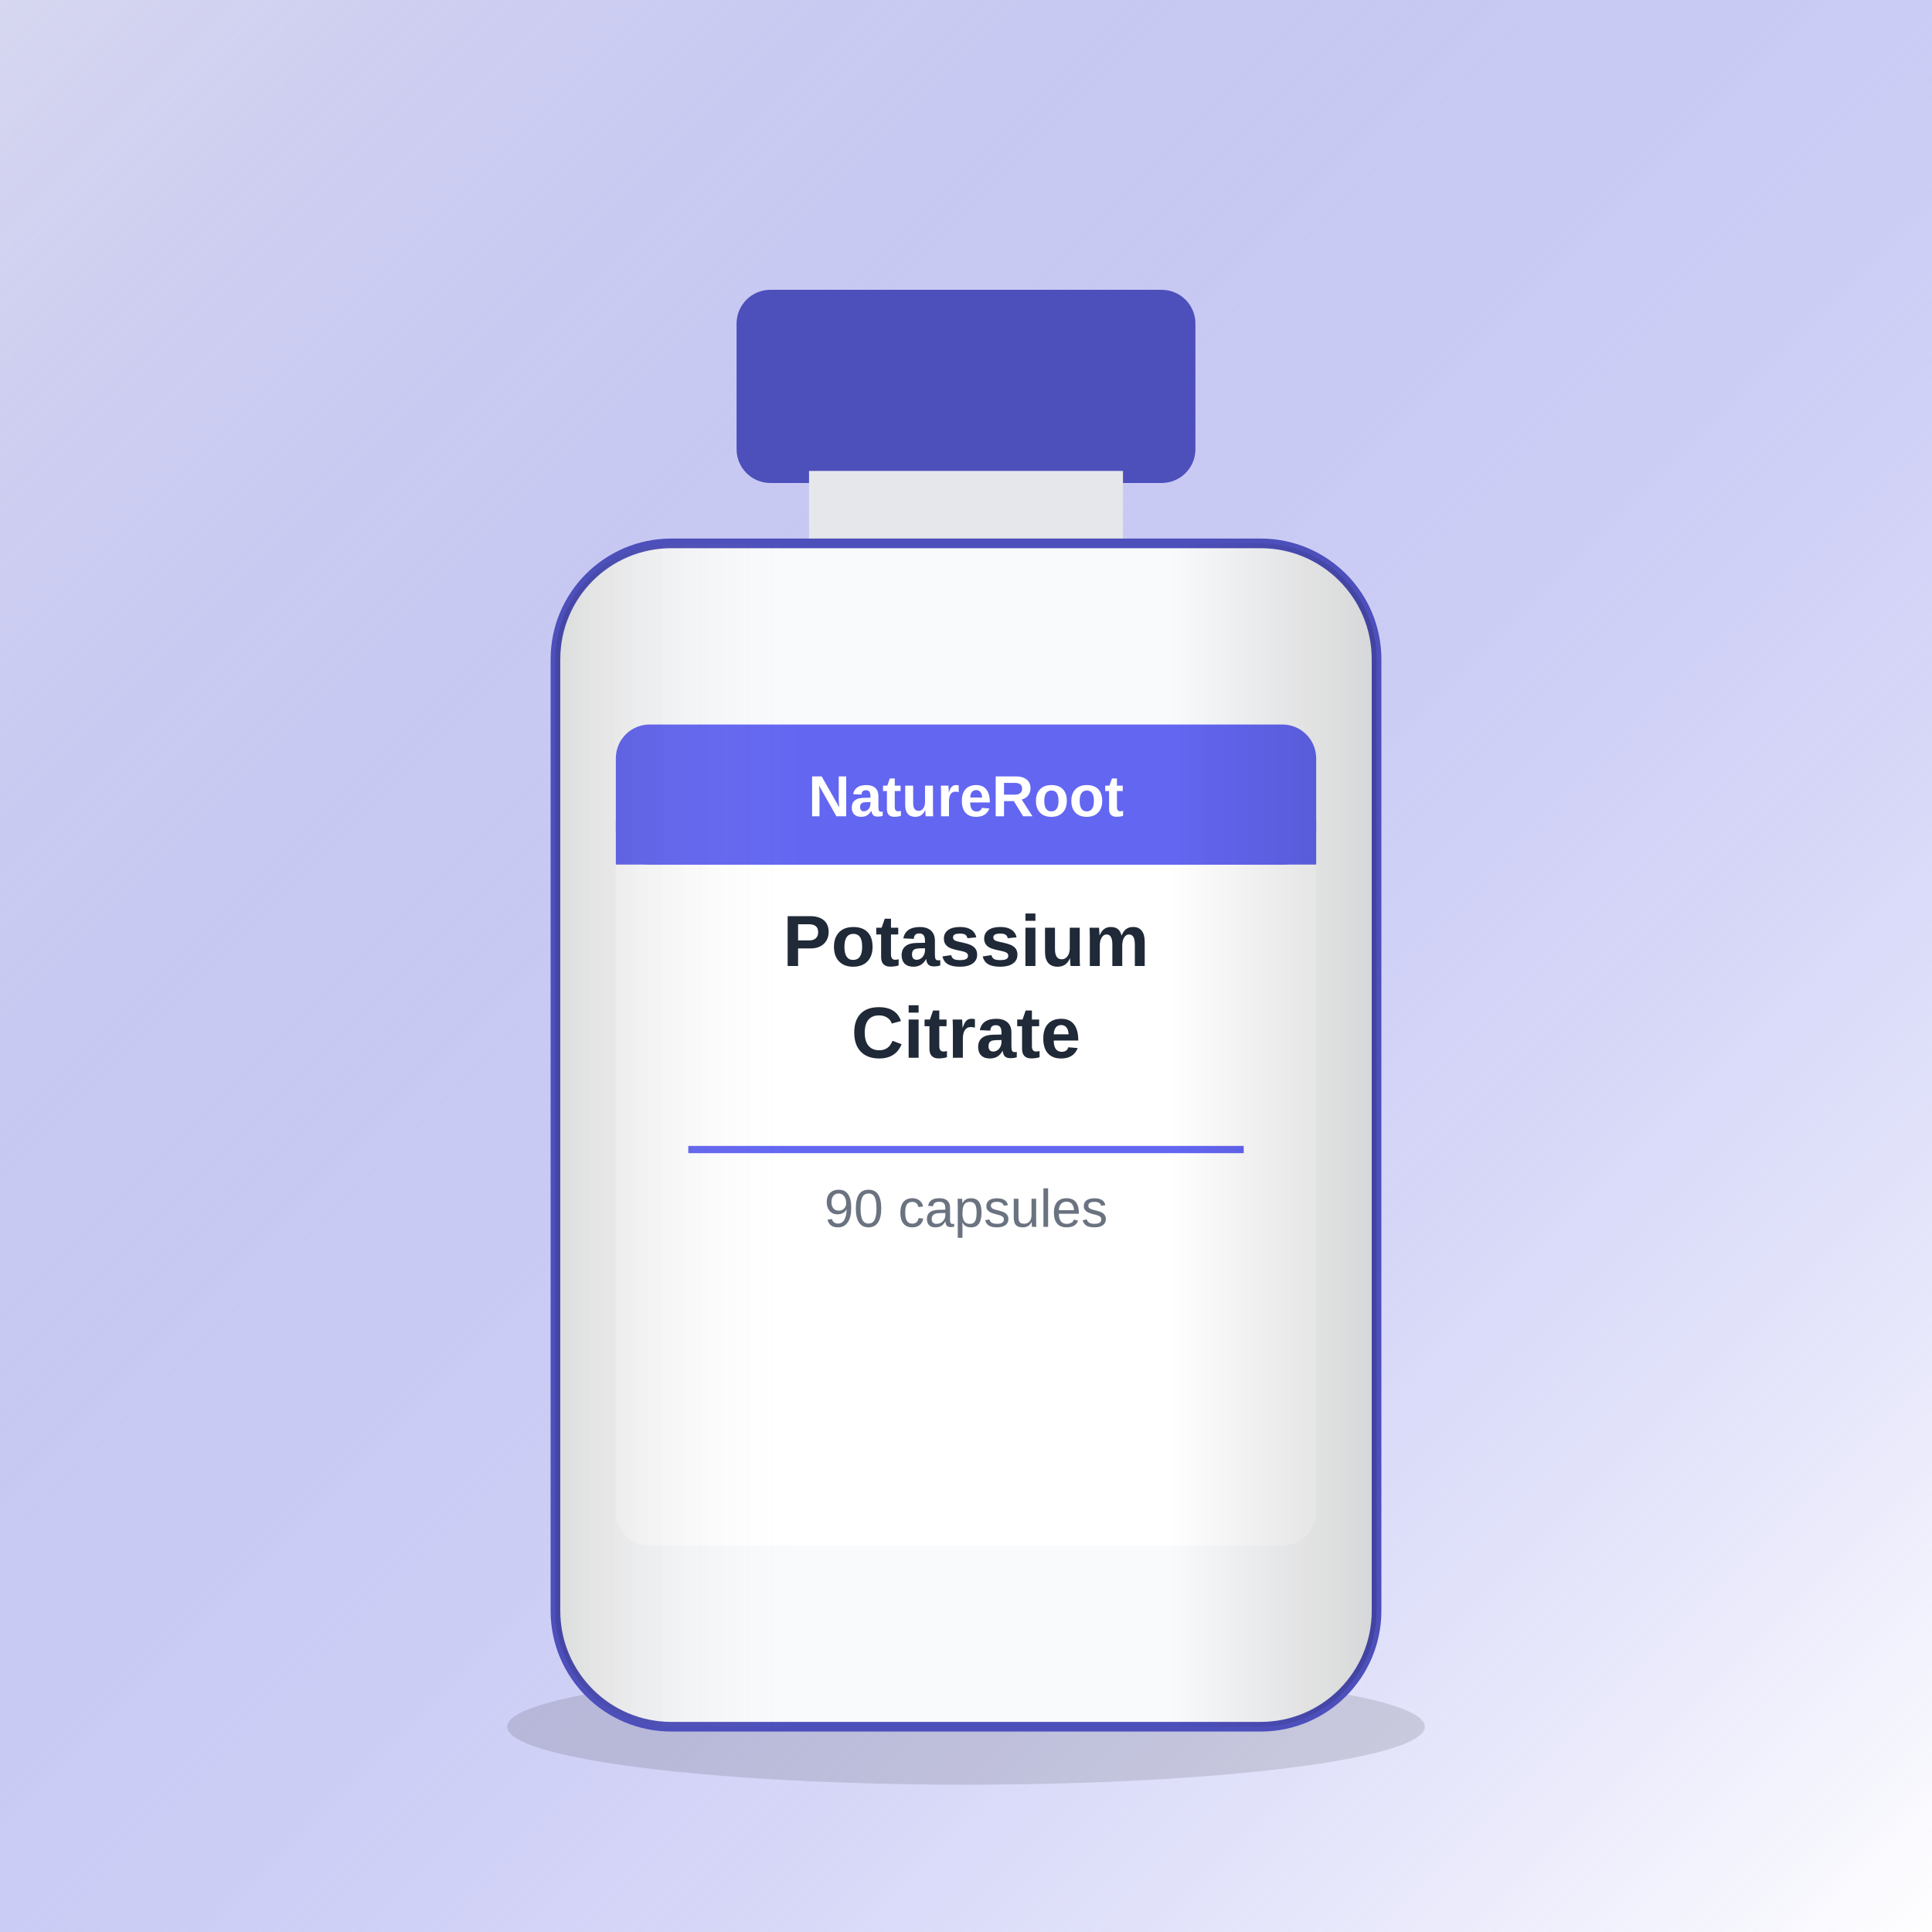
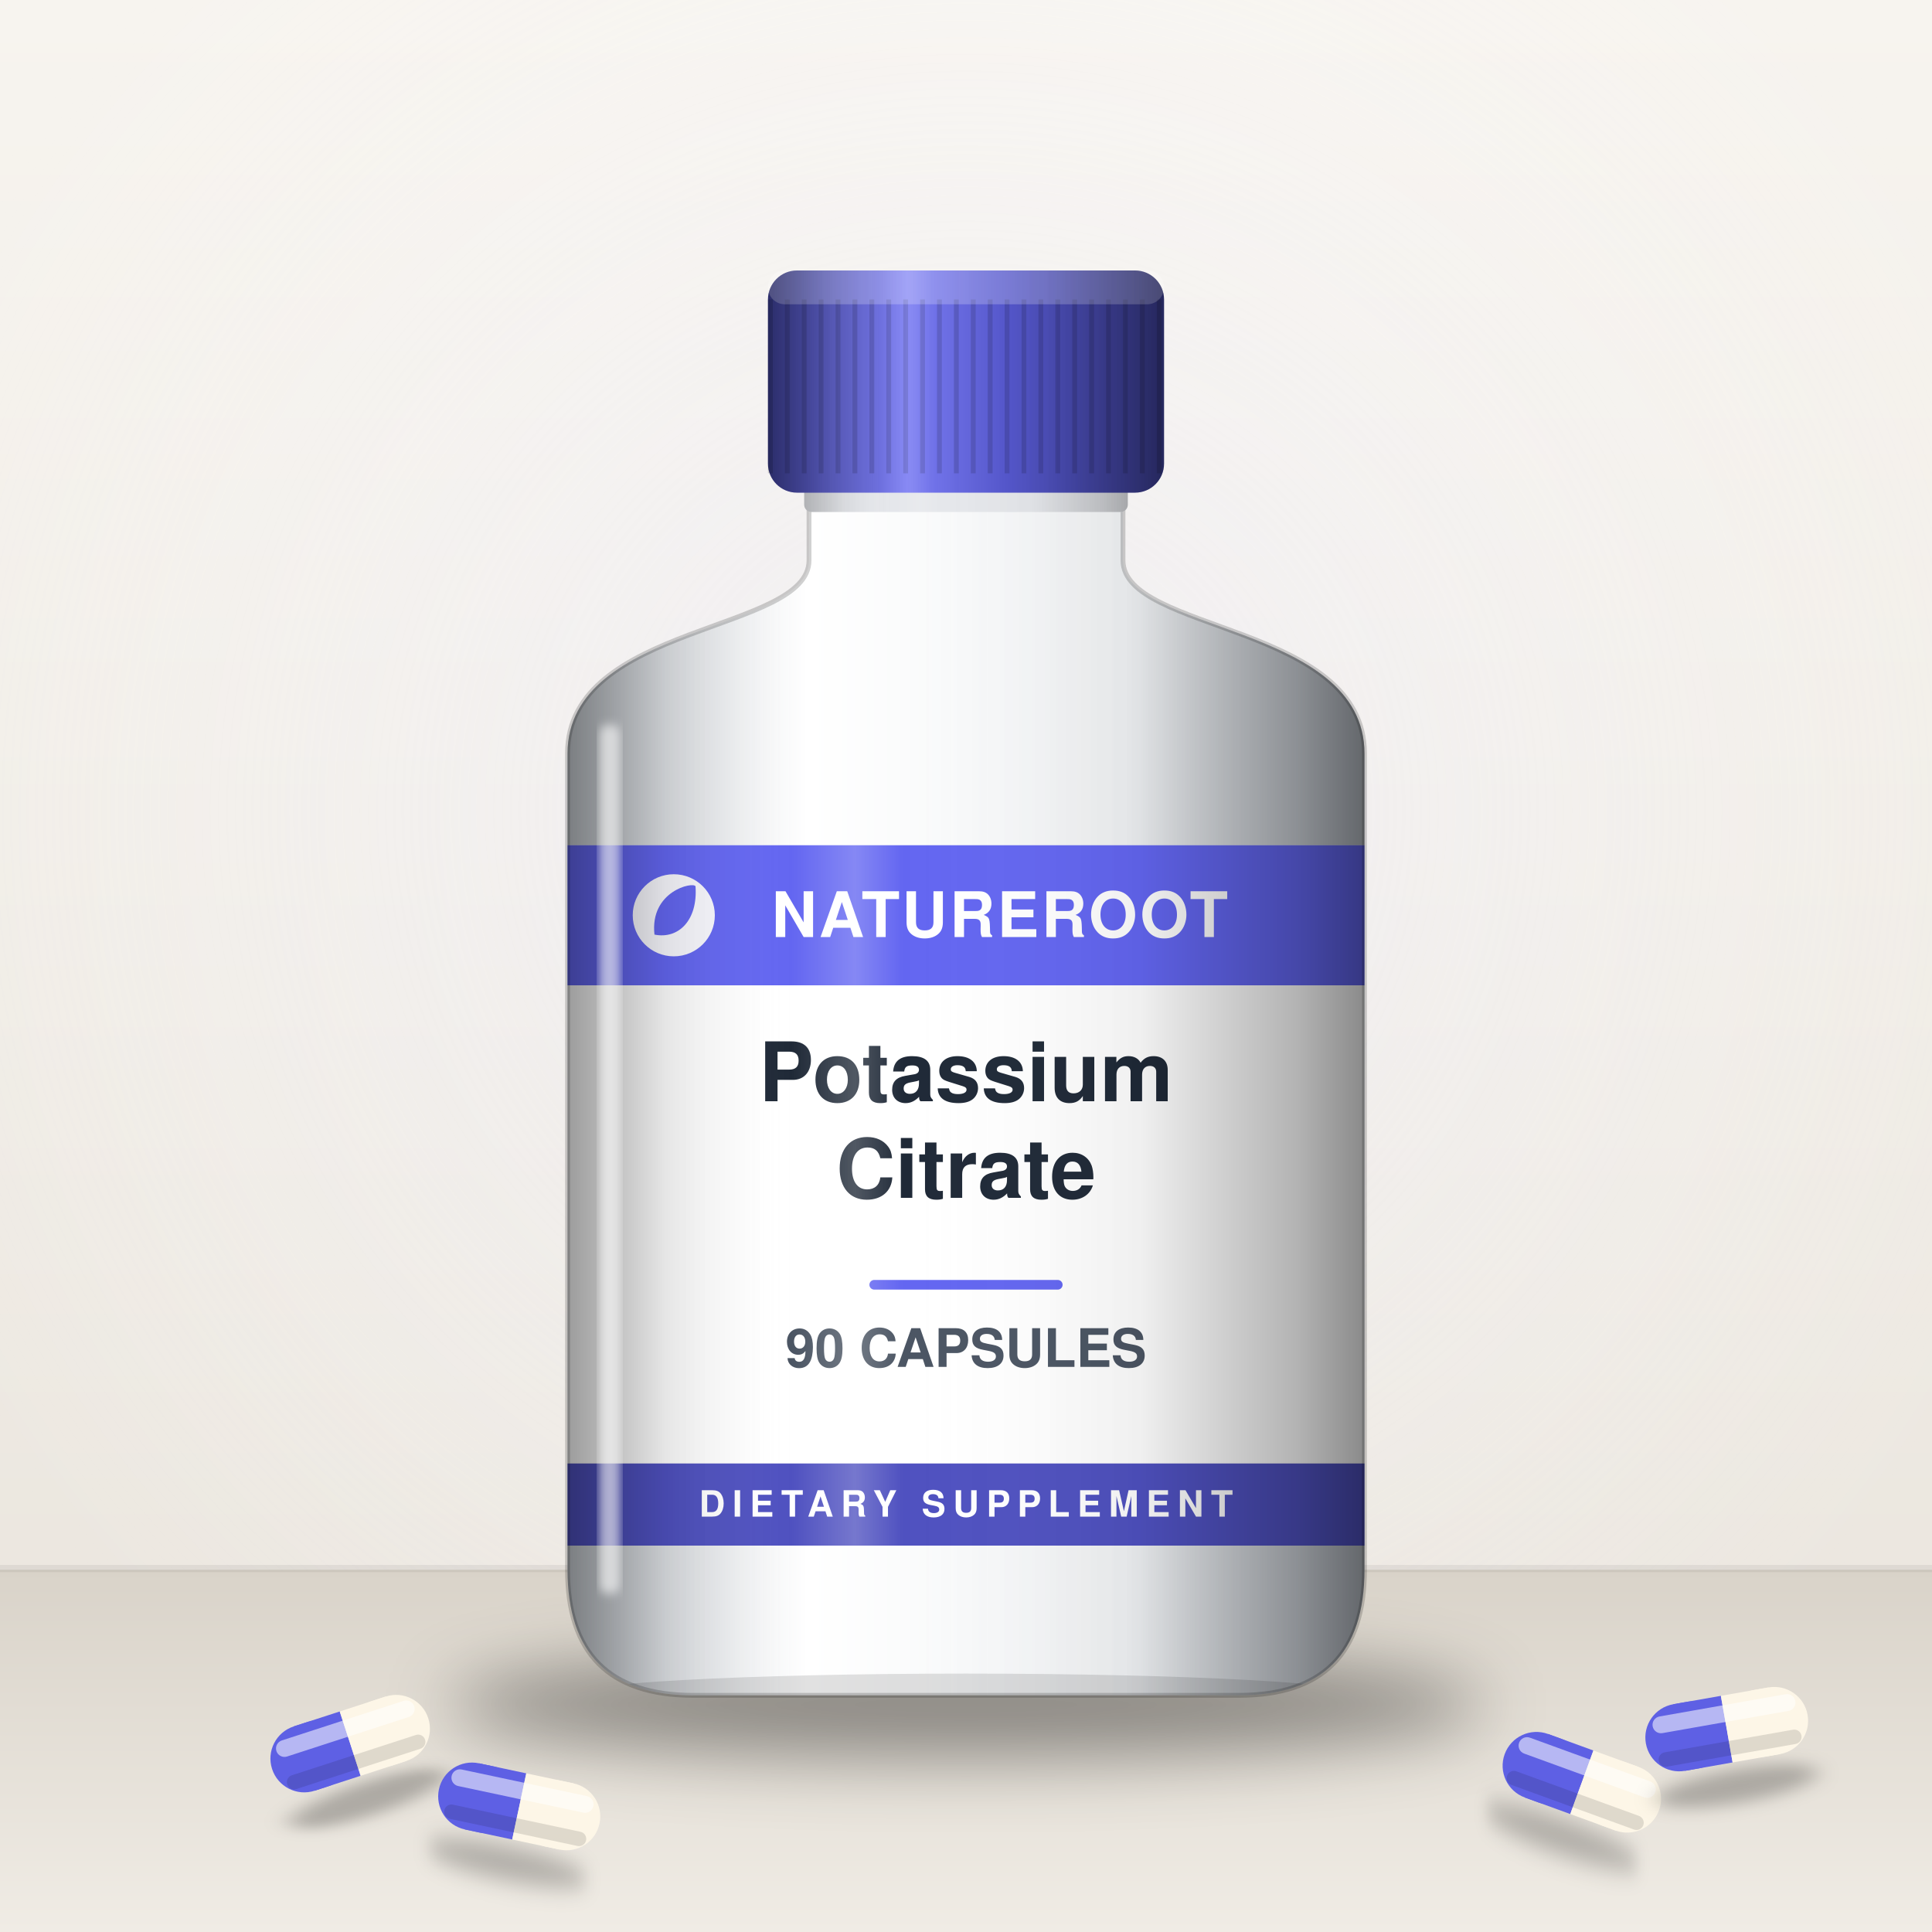
<svg xmlns="http://www.w3.org/2000/svg" viewBox="0 0 800 800" width="800" height="800" role="img" aria-label="Potassium Citrate">
  <defs>
-     <linearGradient id="g" x1="0" y1="0" x2="1" y2="1">
-       <stop offset="0" stop-color="#6366f1" stop-opacity=".18" />
-       <stop offset="1" stop-color="#ffffff" />
+     <linearGradient id="wall" x1="0" y1="0" x2="0" y2="1">
+       <stop offset="0" stop-color="#f7f4ef" />
+       <stop offset="1" stop-color="#e9e4dc" />
    </linearGradient>
-     <linearGradient id="s" x1="0" x2="1">
-       <stop offset="0" stop-color="#000" stop-opacity=".12" />
-       <stop offset=".3" stop-color="#fff" stop-opacity=".0" />
-       <stop offset=".75" stop-color="#000" stop-opacity=".0" />
-       <stop offset="1" stop-color="#000" stop-opacity=".14" />
+     <radialGradient id="glow" cx=".5" cy=".42" r=".6">
+       <stop offset="0" stop-color="#efeffd" stop-opacity=".55" />
+       <stop offset="1" stop-color="#fff" stop-opacity="0" />
+     </radialGradient>
+     <linearGradient id="floor" x1="0" y1="0" x2="0" y2="1">
+       <stop offset="0" stop-color="#d9d3c9" />
+       <stop offset="1" stop-color="#f0ece5" />
    </linearGradient>
+     <linearGradient id="cyl" x1="0" y1="0" x2="1" y2="0">
+       <stop offset="0" stop-color="#000" stop-opacity=".38" />
+       <stop offset=".12" stop-color="#000" stop-opacity=".10" />
+       <stop offset=".28" stop-color="#fff" stop-opacity=".0" />
+       <stop offset=".36" stop-color="#fff" stop-opacity=".22" />
+       <stop offset=".42" stop-color="#fff" stop-opacity=".0" />
+       <stop offset=".72" stop-color="#000" stop-opacity=".06" />
+       <stop offset=".92" stop-color="#000" stop-opacity=".30" />
+       <stop offset="1" stop-color="#000" stop-opacity=".45" />
+     </linearGradient>
+     <linearGradient id="cap" x1="0" y1="0" x2="1" y2="0">
+       <stop offset="0" stop-color="#363884" />
+       <stop offset=".35" stop-color="#7a7cf3" />
+       <stop offset=".6" stop-color="#5456cc" />
+       <stop offset="1" stop-color="#313378" />
+     </linearGradient>
+     <linearGradient id="white" x1="0" y1="0" x2="1" y2="0">
+       <stop offset="0" stop-color="#c9ced4" />
+       <stop offset=".3" stop-color="#ffffff" />
+       <stop offset=".7" stop-color="#f1f3f5" />
+       <stop offset="1" stop-color="#b9bfc7" />
+     </linearGradient>
+     <linearGradient id="amber" x1="0" y1="0" x2="1" y2="0">
+       <stop offset="0" stop-color="#5b2a06" />
+       <stop offset=".3" stop-color="#c8741f" />
+       <stop offset=".7" stop-color="#a85a12" />
+       <stop offset="1" stop-color="#4a2105" />
+     </linearGradient>
+     <radialGradient id="soft" cx=".35" cy=".3" r=".8">
+       <stop offset="0" stop-color="#ffe9a8" />
+       <stop offset=".5" stop-color="#f0a827" />
+       <stop offset="1" stop-color="#b86a0a" />
+     </radialGradient>
+     <filter id="b14" x="-30%" y="-100%" width="160%" height="300%">
+       <feGaussianBlur stdDeviation="14" />
+     </filter>
+     <filter id="b4">
+       <feGaussianBlur stdDeviation="4" />
+     </filter>
+     <filter id="b2">
+       <feGaussianBlur stdDeviation="2" />
+     </filter>
  </defs>
-   <rect width="800" height="800" fill="url(#g)" />
-   <ellipse cx="400" cy="715" rx="190" ry="24" fill="#000" opacity=".12" />
-   <rect x="305" y="120" width="190" height="80" rx="14" fill="#4d4fbb" />
-   <rect x="335" y="195" width="130" height="35" fill="#e5e7eb" />
-   <rect x="230" y="225" width="340" height="490" rx="48" fill="#f9fafb" stroke="#4d4fbb" stroke-width="4" />
-   <rect x="255" y="300" width="290" height="340" rx="14" fill="#fff" />
-   <rect x="255" y="300" width="290" height="58" rx="14" fill="#6366F1" />
-   <rect x="255" y="340" width="290" height="18" fill="#6366F1" />
-   <text x="400.0" y="338" text-anchor="middle" font-family="Arial,Helvetica,sans-serif" font-weight="700" font-size="24" fill="#fff">NatureRoot</text>
-   <text x="400.0" y="400" text-anchor="middle" font-family="Arial,Helvetica,sans-serif" font-weight="700" font-size="30" fill="#1f2937">Potassium</text>
-   <text x="400.0" y="438" text-anchor="middle" font-family="Arial,Helvetica,sans-serif" font-weight="700" font-size="30" fill="#1f2937">Citrate</text>
-   <line x1="285" y1="476" x2="515" y2="476" stroke="#6366F1" stroke-width="3" />
-   <text x="400.0" y="508" text-anchor="middle" font-family="Arial,Helvetica,sans-serif" font-size="22" fill="#6b7280">90 capsules</text>
-   <rect x="230" y="225" width="340" height="490" rx="48" fill="url(#s)" />
+   <rect width="800" height="800" fill="url(#wall)" />
+   <rect width="800" height="800" fill="url(#glow)" />
+   <rect y="650" width="800" height="150" fill="url(#floor)" />
+   <rect y="648" width="800" height="3" fill="#000" opacity=".06" />
+   <ellipse cx="400" cy="706" rx="215" ry="22" fill="#000" opacity=".38" filter="url(#b14)" />
+   <path d="M335 190 L335 232 C335 262 235 258 235 312 L235 650 Q235 702 287 702 L513 702 Q565 702 565 650 L565 312 C565 258 465 262 465 232 L465 190 Z" fill="url(#white)" />
+   <clipPath id="bc">
+     <path d="M335 190 L335 232 C335 262 235 258 235 312 L235 650 Q235 702 287 702 L513 702 Q565 702 565 650 L565 312 C565 258 465 262 465 232 L465 190 Z" />
+   </clipPath>
+   <g clip-path="url(#bc)">
+     <g>
+       <rect x="235" y="350" width="330" height="290" fill="#fff" />
+       <rect x="235" y="350" width="330" height="58" fill="#6366F1" />
+       <circle cx="279" cy="379" r="17" fill="#fff" opacity=".95" />
+       <path d="M271 387 C269 369 287 365 288 367 C289 381 281 389 271 387Z" fill="#6366F1" />
+       <text x="414.0" y="388" text-anchor="middle" font-family="'Helvetica Neue',Helvetica,Arial,sans-serif" font-weight="800" font-size="26" letter-spacing="1" fill="#fff">NATUREROOT</text>
+       <text x="400.0" y="456" text-anchor="middle" font-family="'Helvetica Neue',Helvetica,Arial,sans-serif" font-weight="800" font-size="34" fill="#1f2937">Potassium</text>
+       <text x="400.0" y="496" text-anchor="middle" font-family="'Helvetica Neue',Helvetica,Arial,sans-serif" font-weight="800" font-size="34" fill="#1f2937">Citrate</text>
+       <rect x="360.0" y="530" width="80" height="4" rx="2" fill="#6366F1" />
+       <text x="400.0" y="566" text-anchor="middle" font-family="'Helvetica Neue',Helvetica,Arial,sans-serif" font-weight="600" font-size="22" fill="#4b5563">90 CAPSULES</text>
+       <rect x="235" y="606" width="330" height="34" fill="#4f51c0" />
+       <text x="400.0" y="628" text-anchor="middle" font-family="'Helvetica Neue',Helvetica,Arial,sans-serif" font-weight="700" font-size="15" letter-spacing="3" fill="#fff">DIETARY SUPPLEMENT</text>
+     </g>
+     <rect x="235" y="190" width="330" height="520" fill="url(#cyl)" />
+     <rect x="248" y="300" width="9" height="360" rx="4" fill="#fff" opacity=".6" filter="url(#b2)" />
+     <ellipse cx="400" cy="702" rx="165" ry="9" fill="#000" opacity=".12" />
+   </g>
+   <path d="M335 190 L335 232 C335 262 235 258 235 312 L235 650 Q235 702 287 702 L513 702 Q565 702 565 650 L565 312 C565 258 465 262 465 232 L465 190 Z" fill="none" stroke="#000" stroke-opacity=".18" stroke-width="2" />
+   <rect x="333" y="196" width="134" height="16" rx="3" fill="#e5e7eb" />
+   <rect x="333" y="196" width="134" height="16" rx="3" fill="url(#cyl)" opacity=".6" />
+   <rect x="318" y="112" width="164" height="92" rx="12" fill="url(#cap)" />
+   <rect x="318" y="124" width="2" height="72" fill="#000" opacity=".14" />
+   <rect x="325" y="124" width="2" height="72" fill="#000" opacity=".14" />
+   <rect x="332" y="124" width="2" height="72" fill="#000" opacity=".14" />
+   <rect x="339" y="124" width="2" height="72" fill="#000" opacity=".14" />
+   <rect x="346" y="124" width="2" height="72" fill="#000" opacity=".14" />
+   <rect x="353" y="124" width="2" height="72" fill="#000" opacity=".14" />
+   <rect x="360" y="124" width="2" height="72" fill="#000" opacity=".14" />
+   <rect x="367" y="124" width="2" height="72" fill="#000" opacity=".14" />
+   <rect x="374" y="124" width="2" height="72" fill="#000" opacity=".14" />
+   <rect x="381" y="124" width="2" height="72" fill="#000" opacity=".14" />
+   <rect x="388" y="124" width="2" height="72" fill="#000" opacity=".14" />
+   <rect x="395" y="124" width="2" height="72" fill="#000" opacity=".14" />
+   <rect x="402" y="124" width="2" height="72" fill="#000" opacity=".14" />
+   <rect x="409" y="124" width="2" height="72" fill="#000" opacity=".14" />
+   <rect x="416" y="124" width="2" height="72" fill="#000" opacity=".14" />
+   <rect x="423" y="124" width="2" height="72" fill="#000" opacity=".14" />
+   <rect x="430" y="124" width="2" height="72" fill="#000" opacity=".14" />
+   <rect x="437" y="124" width="2" height="72" fill="#000" opacity=".14" />
+   <rect x="444" y="124" width="2" height="72" fill="#000" opacity=".14" />
+   <rect x="451" y="124" width="2" height="72" fill="#000" opacity=".14" />
+   <rect x="458" y="124" width="2" height="72" fill="#000" opacity=".14" />
+   <rect x="465" y="124" width="2" height="72" fill="#000" opacity=".14" />
+   <rect x="472" y="124" width="2" height="72" fill="#000" opacity=".14" />
+   <rect x="479" y="124" width="2" height="72" fill="#000" opacity=".14" />
+   <rect x="318" y="112" width="164" height="14" rx="7" fill="#fff" opacity=".22" />
+   <rect x="318" y="112" width="164" height="92" rx="12" fill="url(#cyl)" opacity=".5" />
+   <g transform="translate(145 722) rotate(-18)">
+     <ellipse cx="0" cy="24" rx="34" ry="7" fill="#000" opacity=".25" filter="url(#b4)" />
+     <rect x="-34" y="-14" width="34" height="28" rx="14" fill="#5e60e4" />
+     <rect x="0" y="-14" width="34" height="28" rx="14" fill="#fdf6e7" />
+     <rect x="-20" y="-14" width="20" height="28" fill="#5e60e4" />
+     <rect x="0" y="-14" width="20" height="28" fill="#fdf6e7" />
+     <rect x="-30" y="-10" width="60" height="7" rx="3.5" fill="#fff" opacity=".55" />
+     <rect x="-30" y="5" width="60" height="6" rx="3" fill="#000" opacity=".12" />
+   </g>
+   <g transform="translate(215 748) rotate(12)">
+     <ellipse cx="0" cy="24" rx="34" ry="7" fill="#000" opacity=".25" filter="url(#b4)" />
+     <rect x="-34" y="-14" width="34" height="28" rx="14" fill="#5e60e4" />
+     <rect x="0" y="-14" width="34" height="28" rx="14" fill="#fdf6e7" />
+     <rect x="-20" y="-14" width="20" height="28" fill="#5e60e4" />
+     <rect x="0" y="-14" width="20" height="28" fill="#fdf6e7" />
+     <rect x="-30" y="-10" width="60" height="7" rx="3.5" fill="#fff" opacity=".55" />
+     <rect x="-30" y="5" width="60" height="6" rx="3" fill="#000" opacity=".12" />
+   </g>
+   <g transform="translate(655 738) rotate(20)">
+     <ellipse cx="0" cy="24" rx="34" ry="7" fill="#000" opacity=".25" filter="url(#b4)" />
+     <rect x="-34" y="-14" width="34" height="28" rx="14" fill="#5e60e4" />
+     <rect x="0" y="-14" width="34" height="28" rx="14" fill="#fdf6e7" />
+     <rect x="-20" y="-14" width="20" height="28" fill="#5e60e4" />
+     <rect x="0" y="-14" width="20" height="28" fill="#fdf6e7" />
+     <rect x="-30" y="-10" width="60" height="7" rx="3.5" fill="#fff" opacity=".55" />
+     <rect x="-30" y="5" width="60" height="6" rx="3" fill="#000" opacity=".12" />
+   </g>
+   <g transform="translate(715 716) rotate(-10)">
+     <ellipse cx="0" cy="24" rx="34" ry="7" fill="#000" opacity=".25" filter="url(#b4)" />
+     <rect x="-34" y="-14" width="34" height="28" rx="14" fill="#5e60e4" />
+     <rect x="0" y="-14" width="34" height="28" rx="14" fill="#fdf6e7" />
+     <rect x="-20" y="-14" width="20" height="28" fill="#5e60e4" />
+     <rect x="0" y="-14" width="20" height="28" fill="#fdf6e7" />
+     <rect x="-30" y="-10" width="60" height="7" rx="3.5" fill="#fff" opacity=".55" />
+     <rect x="-30" y="5" width="60" height="6" rx="3" fill="#000" opacity=".12" />
+   </g>
</svg>
